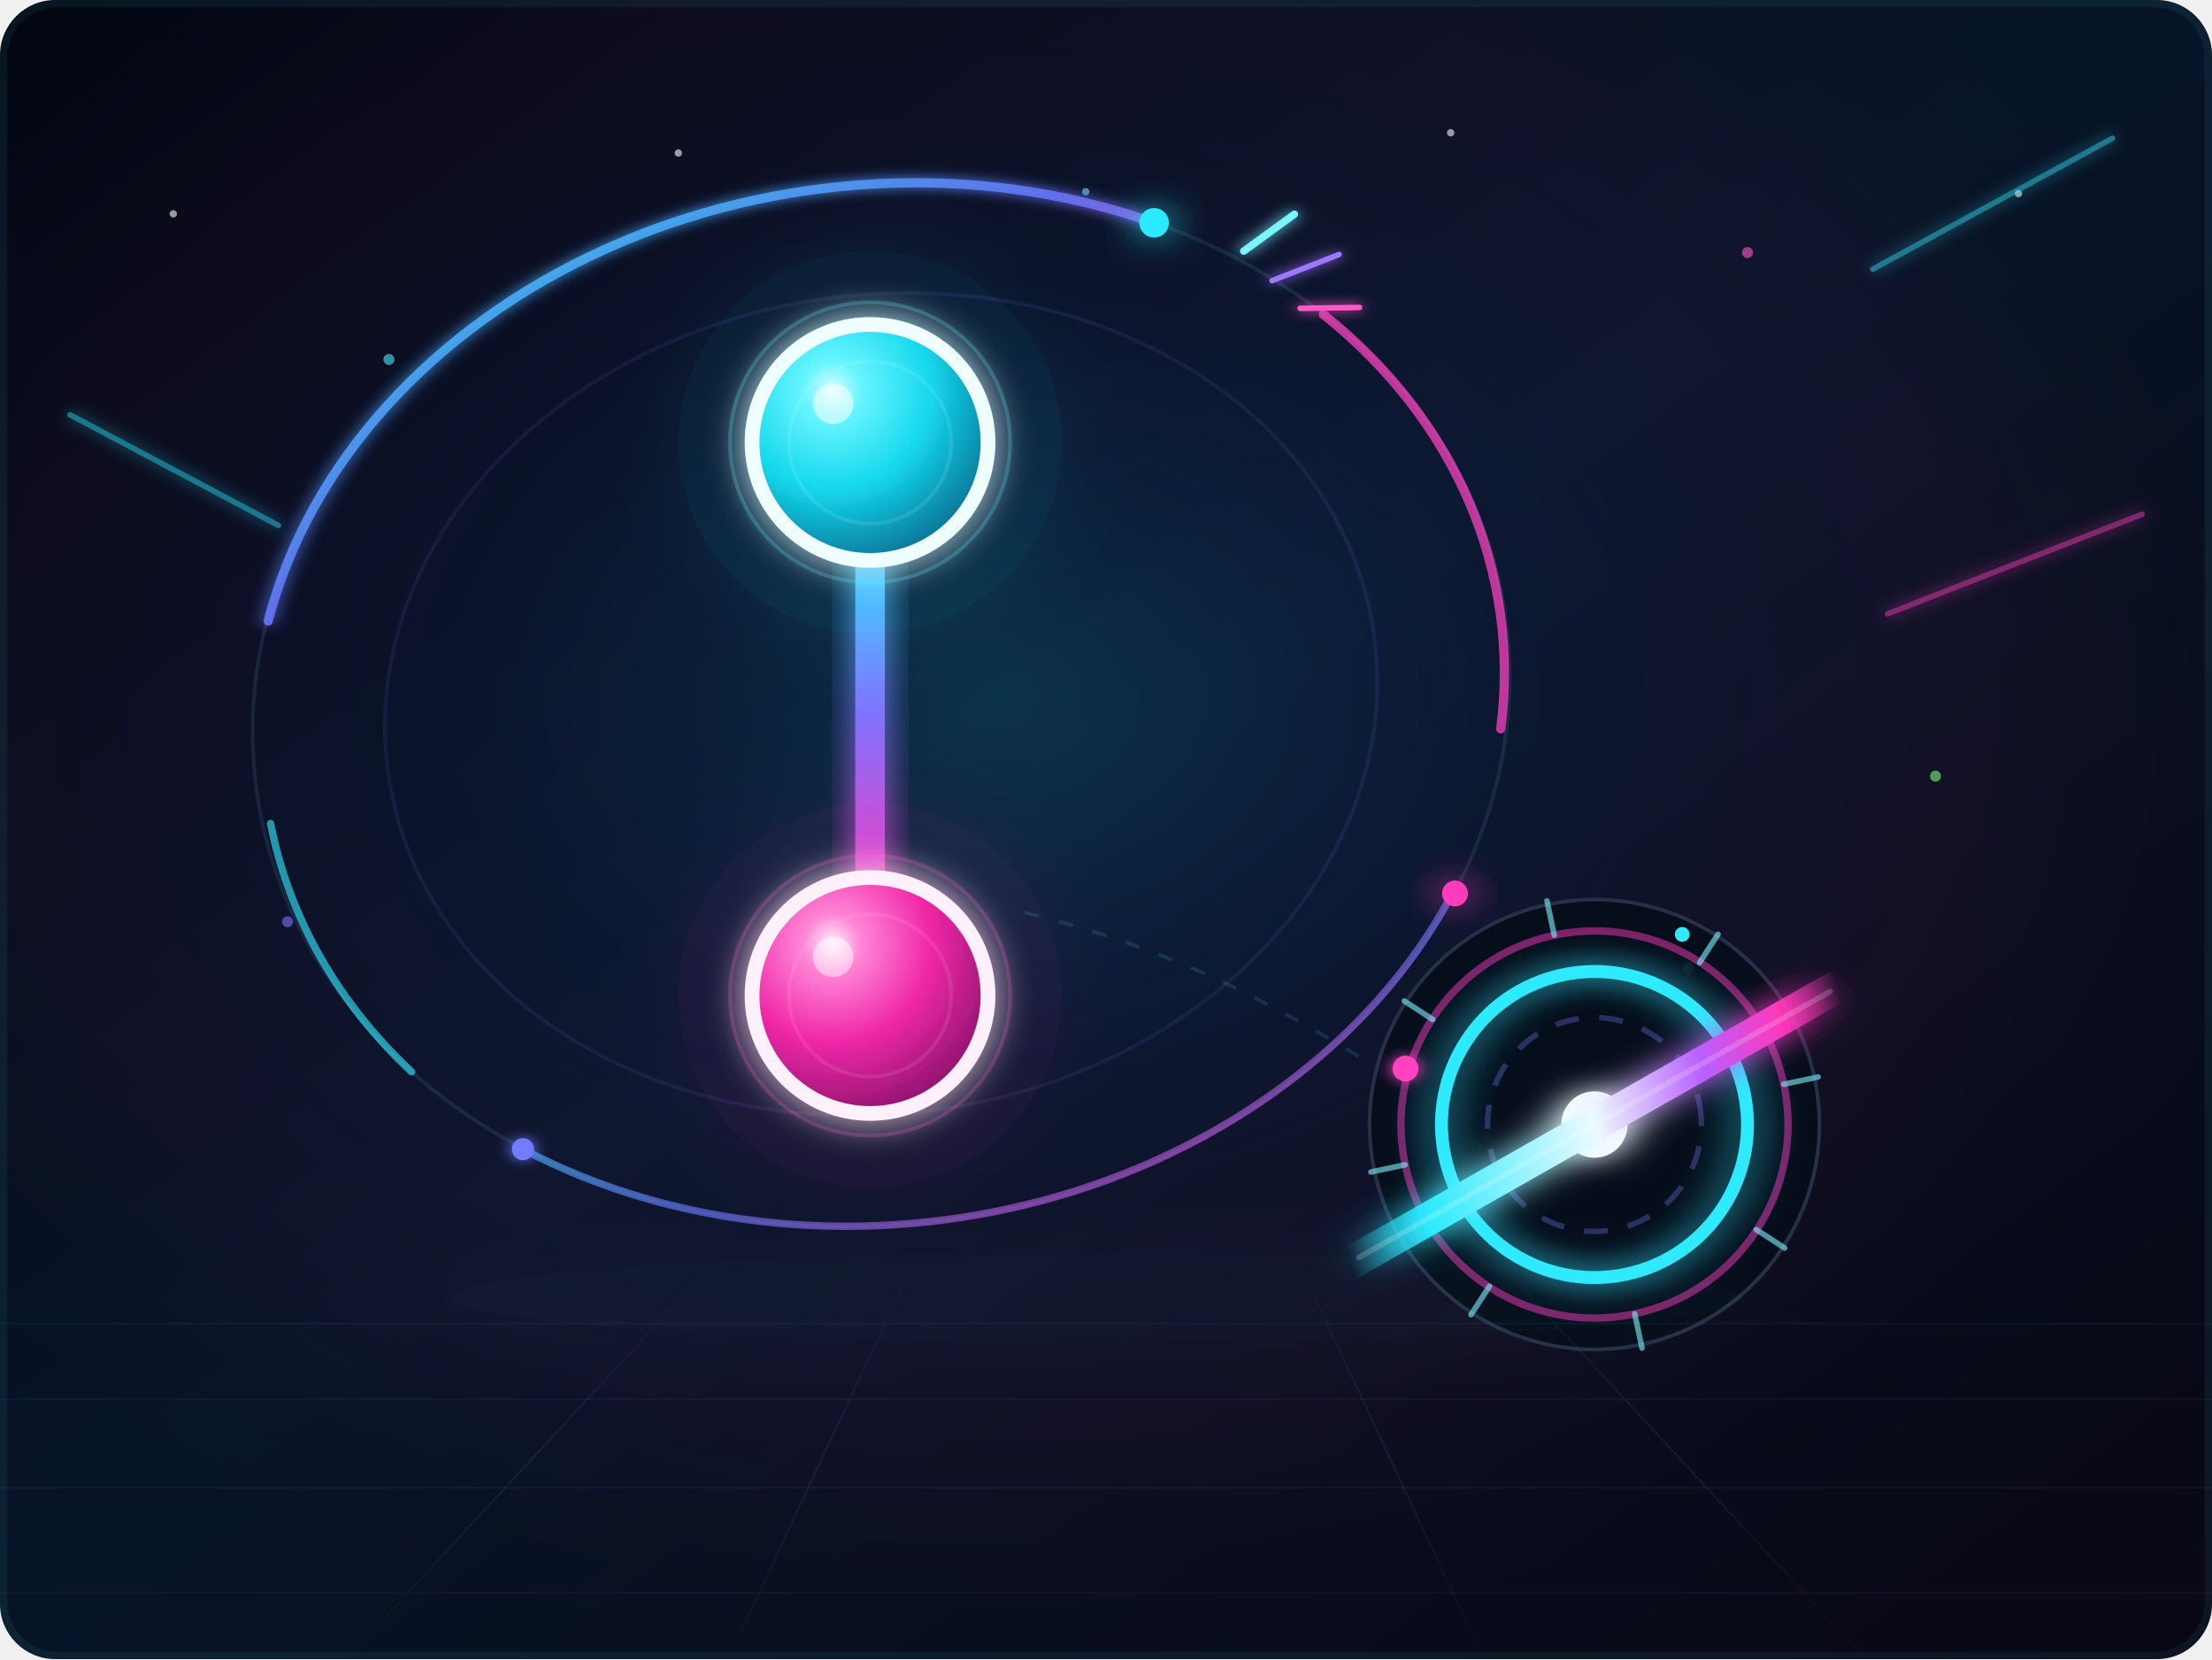
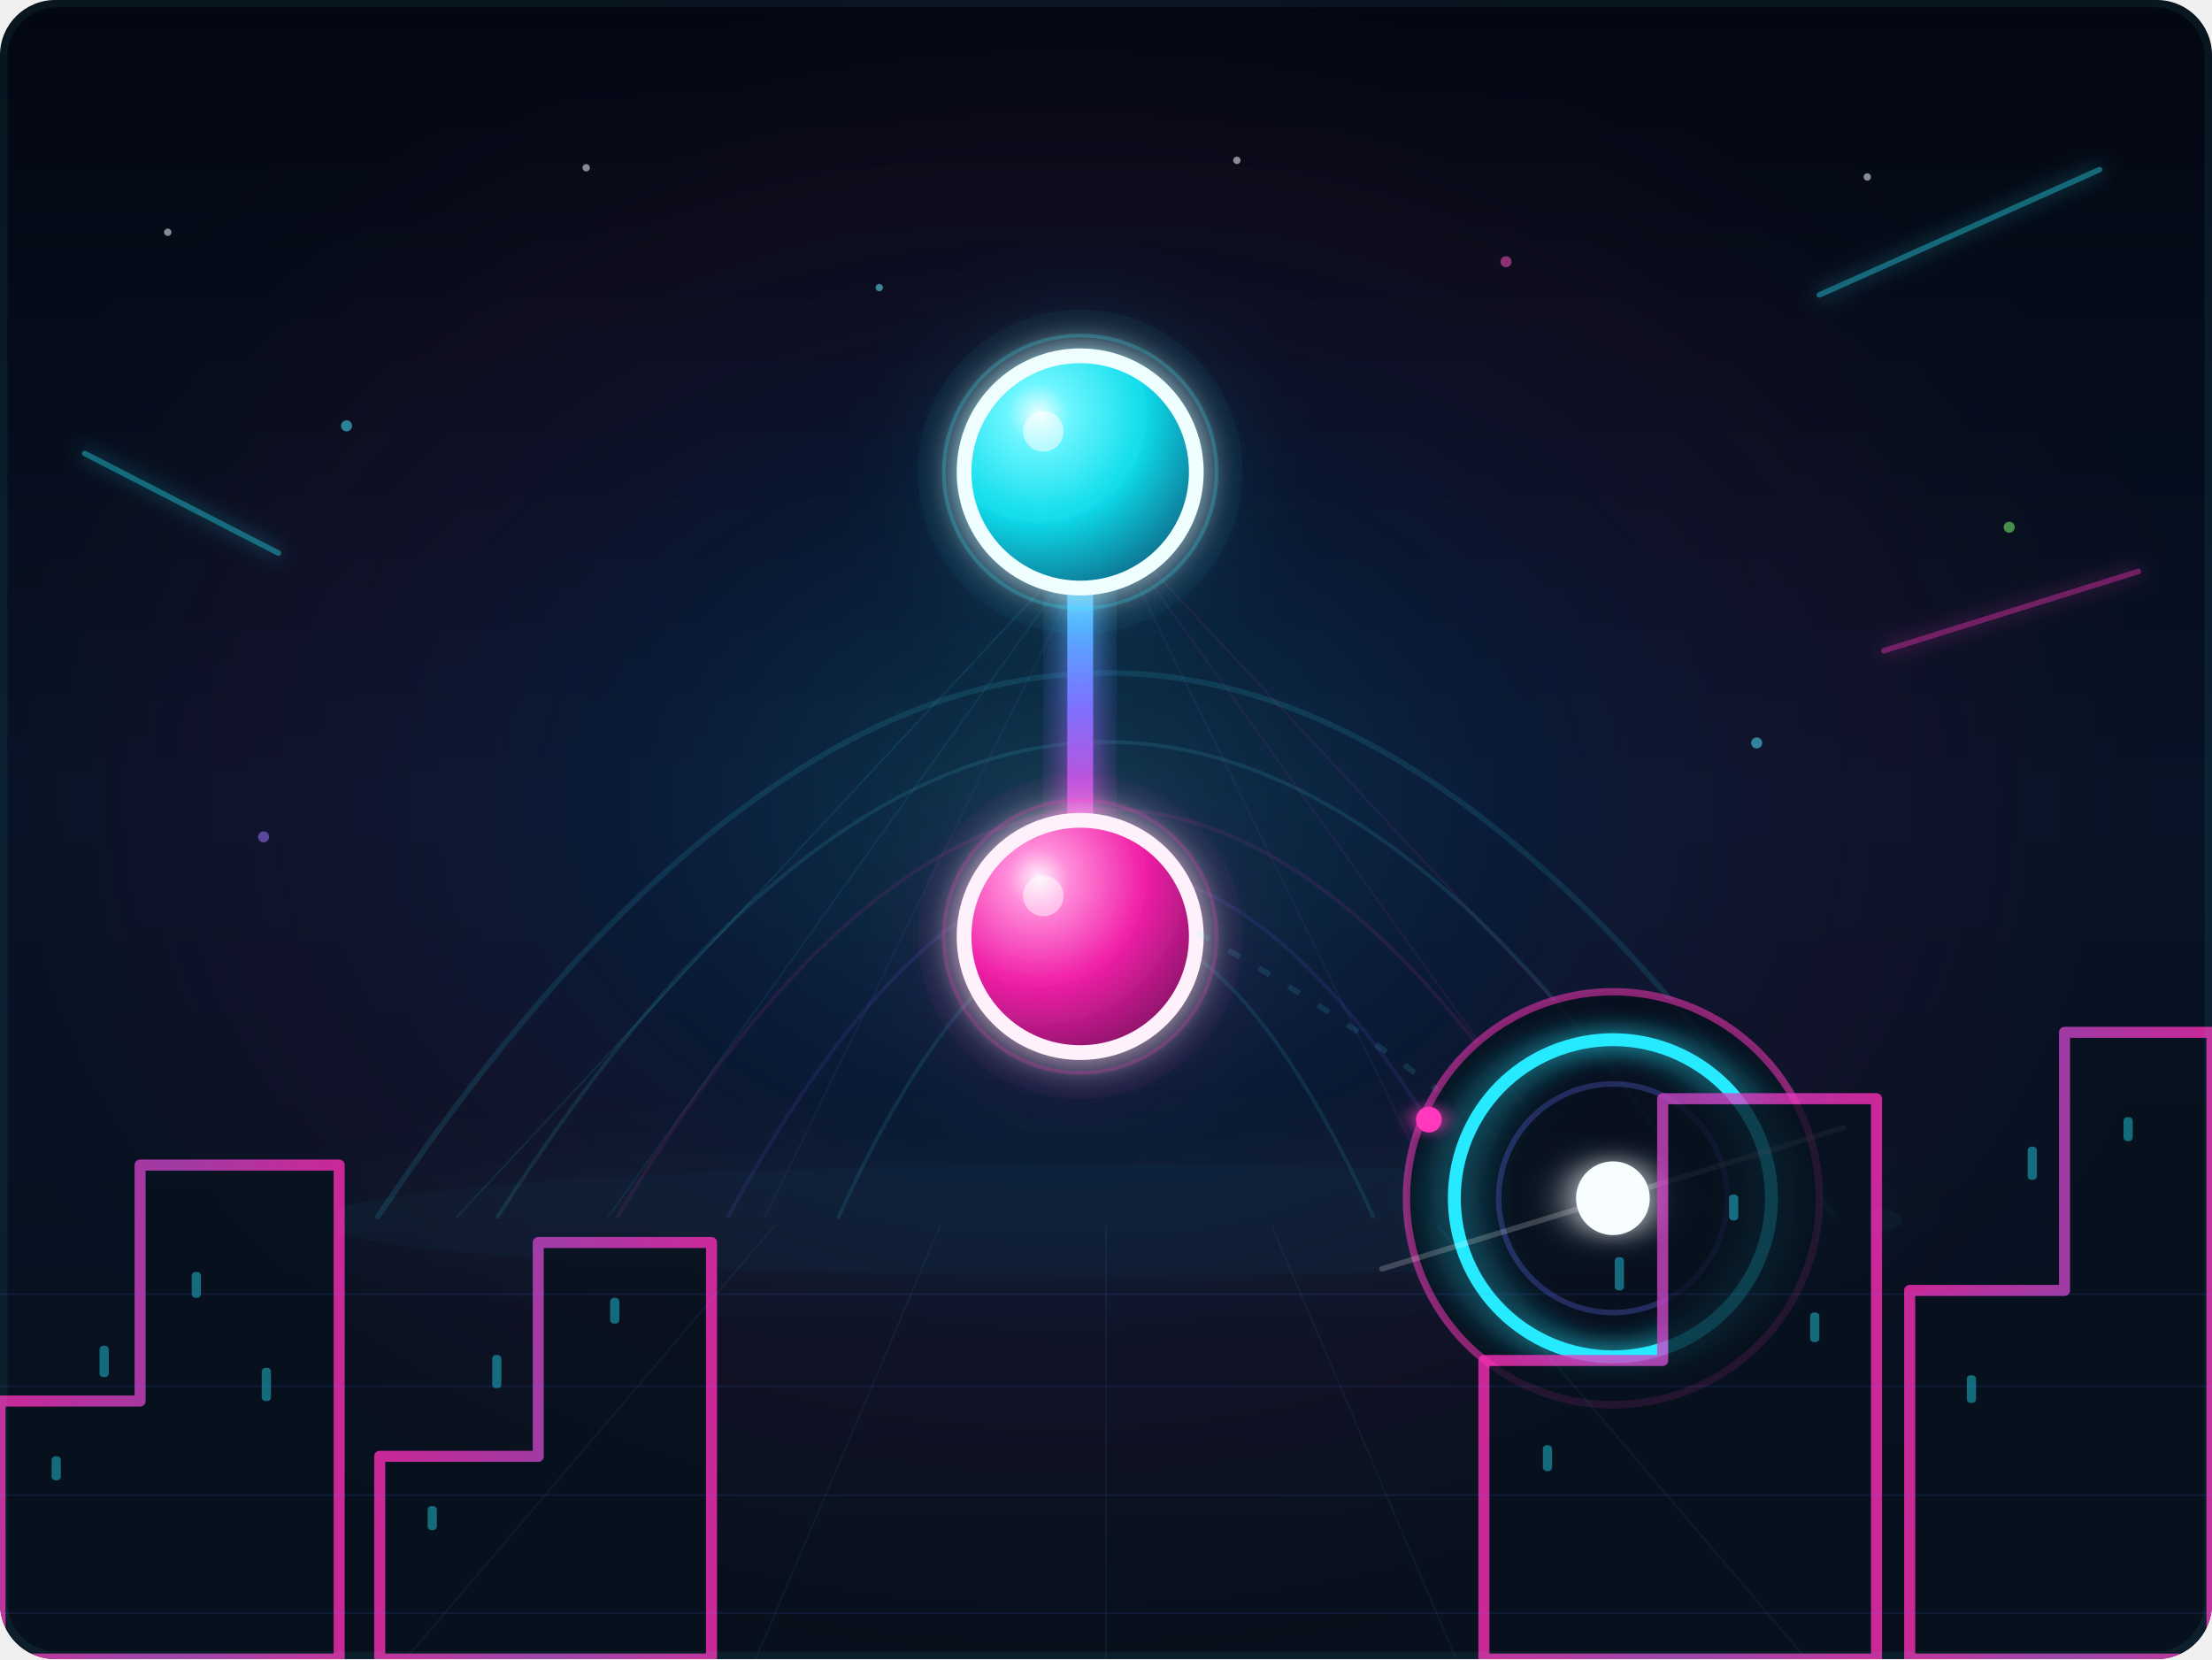
<svg xmlns="http://www.w3.org/2000/svg" viewBox="0 0 1200 900" role="img" aria-labelledby="title desc">
  <defs>
-     <linearGradient id="bg" x1="0" y1="0" x2="1" y2="1">
-       <stop offset="0" stop-color="#020611" />
-       <stop offset="0.48" stop-color="#071427" />
-       <stop offset="1" stop-color="#090713" />
+     <linearGradient id="sky" x1="0" y1="0" x2="0" y2="1">
+       <stop offset="0" stop-color="#030711" />
+       <stop offset=".48" stop-color="#071326" />
+       <stop offset="1" stop-color="#07101c" />
    </linearGradient>
-     <radialGradient id="sceneGlow" cx="45%" cy="42%" r="62%">
-       <stop offset="0" stop-color="#21dcff" stop-opacity=".16" />
-       <stop offset=".38" stop-color="#5668ff" stop-opacity=".055" />
-       <stop offset=".72" stop-color="#ff2db8" stop-opacity=".035" />
+     <radialGradient id="centerAura" cx="48%" cy="48%" r="56%">
+       <stop offset="0" stop-color="#25e8ff" stop-opacity=".18" />
+       <stop offset=".38" stop-color="#3270ff" stop-opacity=".075" />
+       <stop offset=".68" stop-color="#ff2fb8" stop-opacity=".035" />
      <stop offset="1" stop-color="#000" stop-opacity="0" />
    </radialGradient>
-     <radialGradient id="cyanOrb" cx="34%" cy="28%" r="76%">
-       <stop offset="0" stop-color="#d9fdff" />
-       <stop offset=".16" stop-color="#68f5ff" />
-       <stop offset=".55" stop-color="#14d8ed" />
-       <stop offset="1" stop-color="#087397" />
+     <radialGradient id="cyanOrb" cx="32%" cy="25%" r="78%">
+       <stop offset="0" stop-color="#e9feff" />
+       <stop offset=".17" stop-color="#6cf6ff" />
+       <stop offset=".58" stop-color="#12ddec" />
+       <stop offset="1" stop-color="#087896" />
    </radialGradient>
-     <radialGradient id="pinkOrb" cx="34%" cy="28%" r="76%">
-       <stop offset="0" stop-color="#fff0fb" />
-       <stop offset=".16" stop-color="#ff86d7" />
-       <stop offset=".55" stop-color="#f027a8" />
-       <stop offset="1" stop-color="#8e146d" />
+     <radialGradient id="pinkOrb" cx="32%" cy="25%" r="78%">
+       <stop offset="0" stop-color="#fff2fc" />
+       <stop offset=".17" stop-color="#ff8cda" />
+       <stop offset=".58" stop-color="#f020a7" />
+       <stop offset="1" stop-color="#92146d" />
    </radialGradient>
-     <linearGradient id="beam" x1="0" y1="0" x2="0" y2="1">
-       <stop offset="0" stop-color="#31efff" />
-       <stop offset=".48" stop-color="#7e74ff" />
-       <stop offset="1" stop-color="#ff35b9" />
+     <linearGradient id="link" x1="0" y1="0" x2="0" y2="1">
+       <stop offset="0" stop-color="#2cecff" />
+       <stop offset=".5" stop-color="#7a72ff" />
+       <stop offset="1" stop-color="#ff34b9" />
    </linearGradient>
-     <linearGradient id="orbitStroke" x1="0" y1="0" x2="1" y2="1">
-       <stop offset="0" stop-color="#2cecff" />
-       <stop offset=".5" stop-color="#6879ff" />
-       <stop offset="1" stop-color="#ff39bd" />
+     <linearGradient id="targetBar" x1="0" y1="0" x2="1" y2="0">
+       <stop offset="0" stop-color="#25eaff" stop-opacity="0" />
+       <stop offset=".17" stop-color="#25eaff" />
+       <stop offset=".48" stop-color="#7ff5ff" />
+       <stop offset=".7" stop-color="#b65fff" />
+       <stop offset=".86" stop-color="#ff34bd" />
+       <stop offset="1" stop-color="#ff34bd" stop-opacity="0" />
    </linearGradient>
-     <linearGradient id="gateLine" x1="0" y1="0" x2="1" y2="0">
-       <stop offset="0" stop-color="#2deaff" stop-opacity="0" />
-       <stop offset=".16" stop-color="#2deaff" />
-       <stop offset=".5" stop-color="#ecfaff" />
-       <stop offset=".72" stop-color="#b95fff" />
-       <stop offset=".88" stop-color="#ff39bc" />
-       <stop offset="1" stop-color="#ff39bc" stop-opacity="0" />
+     <linearGradient id="cityStroke" x1="0" y1="0" x2="1" y2="0">
+       <stop offset="0" stop-color="#ff2eb9" />
+       <stop offset=".5" stop-color="#c947c8" />
+       <stop offset="1" stop-color="#ff2eb9" />
    </linearGradient>
-     <linearGradient id="gridFade" x1="0" y1="0" x2="1" y2="0">
-       <stop offset="0" stop-color="#20e8ff" stop-opacity="0" />
-       <stop offset=".5" stop-color="#6c75ff" stop-opacity=".24" />
-       <stop offset="1" stop-color="#ff39bc" stop-opacity="0" />
-     </linearGradient>
-     <filter id="glow20" x="-80%" y="-80%" width="260%" height="260%">
-       <feGaussianBlur stdDeviation="20" result="b" />
+     <filter id="glow22" x="-100%" y="-100%" width="300%" height="300%">
+       <feGaussianBlur stdDeviation="22" result="b" />
      <feMerge>
        <feMergeNode in="b" />
        <feMergeNode in="SourceGraphic" />
      </feMerge>
    </filter>
-     <filter id="glow10" x="-80%" y="-80%" width="260%" height="260%">
+     <filter id="glow10" x="-90%" y="-90%" width="280%" height="280%">
      <feGaussianBlur stdDeviation="10" result="b" />
      <feMerge>
        <feMergeNode in="b" />
        <feMergeNode in="SourceGraphic" />
      </feMerge>
    </filter>
-     <filter id="glow4" x="-80%" y="-80%" width="260%" height="260%">
-       <feGaussianBlur stdDeviation="4" result="b" />
+     <filter id="glow5" x="-80%" y="-80%" width="260%" height="260%">
+       <feGaussianBlur stdDeviation="5" result="b" />
      <feMerge>
        <feMergeNode in="b" />
        <feMergeNode in="SourceGraphic" />
      </feMerge>
    </filter>
-     <clipPath id="clip">
+     <clipPath id="frame">
      <rect width="1200" height="900" rx="30" />
    </clipPath>
  </defs>
-   <g clip-path="url(#clip)">
-     <rect width="1200" height="900" fill="url(#bg)" />
-     <rect width="1200" height="900" fill="url(#sceneGlow)" />
-     <g opacity=".58">
-       <circle cx="94" cy="116" r="2" fill="#fff" />
-       <circle cx="211" cy="195" r="3" fill="#4ceeff" />
-       <circle cx="368" cy="83" r="2" fill="#fff" />
-       <circle cx="589" cy="104" r="2" fill="#79efff" />
-       <circle cx="787" cy="72" r="2" fill="#fff" />
-       <circle cx="948" cy="137" r="3" fill="#ff5dc9" />
-       <circle cx="1095" cy="105" r="2" fill="#fff" />
-       <circle cx="1050" cy="421" r="3" fill="#83ff76" />
-       <circle cx="156" cy="500" r="3" fill="#7d72ff" />
-       <circle cx="916" cy="525" r="3" fill="#45ecff" />
+   <g clip-path="url(#frame)">
+     <rect width="1200" height="900" fill="url(#sky)" />
+     <rect width="1200" height="900" fill="url(#centerAura)" />
+     <g opacity=".52">
+       <circle cx="91" cy="126" r="2" fill="#fff" />
+       <circle cx="188" cy="231" r="3" fill="#45efff" />
+       <circle cx="318" cy="91" r="2" fill="#fff" />
+       <circle cx="477" cy="156" r="2" fill="#65f0ff" />
+       <circle cx="671" cy="87" r="2" fill="#fff" />
+       <circle cx="817" cy="142" r="3" fill="#ff52c6" />
+       <circle cx="1013" cy="96" r="2" fill="#fff" />
+       <circle cx="1090" cy="286" r="3" fill="#7eff70" />
+       <circle cx="953" cy="403" r="3" fill="#53eaff" />
+       <circle cx="143" cy="454" r="3" fill="#9b75ff" />
    </g>
-     <g transform="translate(478 382) rotate(-8)" fill="none">
-       <ellipse rx="342" ry="282" stroke="#7fefff" stroke-opacity=".10" stroke-width="2" />
-       <ellipse rx="270" ry="222" stroke="#9378ff" stroke-opacity=".10" stroke-width="2" />
-       <path d="M-323-91A342 282 0 0 1 181-239" stroke="url(#orbitStroke)" stroke-width="5" stroke-linecap="round" opacity=".9" filter="url(#glow4)" />
-       <path d="M267-176A342 282 0 0 1 331 60" stroke="#ff42c1" stroke-width="5" stroke-linecap="round" opacity=".74" />
-       <path d="M291 147A342 282 0 0 1 -226 212" stroke="url(#orbitStroke)" stroke-width="4" stroke-linecap="round" opacity=".62" />
-       <path d="M-280 162A342 282 0 0 1 -337 18" stroke="#31eaff" stroke-width="4" stroke-linecap="round" opacity=".62" />
-       <circle cx="183" cy="-238" r="8" fill="#2ceaff" stroke="none" filter="url(#glow10)" />
-       <circle cx="294" cy="145" r="7" fill="#ff3dbc" stroke="none" filter="url(#glow10)" />
-       <circle cx="-226" cy="212" r="6" fill="#717cff" stroke="none" filter="url(#glow4)" />
-       <g transform="translate(229 -216)" stroke-linecap="round" filter="url(#glow4)">
-         <path d="M0 0 30-16" stroke="#79f5ff" stroke-width="4" />
-         <path d="M13 18 51 9" stroke="#9d77ff" stroke-width="3" />
-         <path d="M26 35 58 39" stroke="#ff58c7" stroke-width="3" />
-       </g>
+     <g fill="none" stroke-linecap="round">
+       <path d="M205 660 Q600 70 995 660" stroke="#33e8ff" stroke-opacity=".12" stroke-width="3" />
+       <path d="M270 660 Q600 145 930 660" stroke="#4eeeff" stroke-opacity=".11" stroke-width="2" />
+       <path d="M335 660 Q600 218 865 660" stroke="#ff38bd" stroke-opacity=".10" stroke-width="2" />
+       <path d="M395 660 Q600 282 805 660" stroke="#755eff" stroke-opacity=".12" stroke-width="2" />
+       <path d="M455 660 Q600 342 745 660" stroke="#34e8ff" stroke-opacity=".11" stroke-width="2" />
+       <path d="M600 282 248 660" stroke="#35eaff" stroke-opacity=".09" />
+       <path d="M600 282 330 660" stroke="#2deaff" stroke-opacity=".075" />
+       <path d="M600 282 415 660" stroke="#7168ff" stroke-opacity=".08" />
+       <path d="M600 282 785 660" stroke="#9d58ff" stroke-opacity=".08" />
+       <path d="M600 282 870 660" stroke="#ff3bbc" stroke-opacity=".075" />
+       <path d="M600 282 952 660" stroke="#ff3bbc" stroke-opacity=".09" />
    </g>
-     <g transform="translate(472 390)">
-       <rect x="-8" y="-112" width="16" height="224" rx="8" fill="url(#beam)" filter="url(#glow10)" />
-       <circle cy="-150" r="104" fill="#18e6ff" opacity=".07" filter="url(#glow20)" />
-       <circle cy="150" r="104" fill="#ff2db8" opacity=".065" filter="url(#glow20)" />
-       <circle cy="-150" r="76" fill="none" stroke="#39efff" stroke-opacity=".24" stroke-width="2" />
-       <circle cy="-150" r="64" fill="url(#cyanOrb)" stroke="#effeff" stroke-width="8" filter="url(#glow10)" />
-       <circle cy="-150" r="44" fill="none" stroke="#d5fdff" stroke-opacity=".12" stroke-width="2" />
-       <circle cx="-20" cy="-171" r="11" fill="#fff" opacity=".52" />
-       <circle cy="150" r="76" fill="none" stroke="#ff47c2" stroke-opacity=".22" stroke-width="2" />
-       <circle cy="150" r="64" fill="url(#pinkOrb)" stroke="#fff1fb" stroke-width="8" filter="url(#glow10)" />
-       <circle cy="150" r="44" fill="none" stroke="#ffe1f4" stroke-opacity=".11" stroke-width="2" />
-       <circle cx="-20" cy="129" r="11" fill="#fff" opacity=".48" />
+     <ellipse cx="602" cy="662" rx="430" ry="30" fill="#25eaff" opacity=".045" filter="url(#glow22)" />
+     <g transform="translate(586 382)">
+       <rect x="-7" y="-89" width="14" height="178" rx="7" fill="url(#link)" filter="url(#glow10)" />
+       <circle cy="-126" r="88" fill="#1de8ff" opacity=".08" filter="url(#glow22)" />
+       <circle cy="-126" r="63" fill="url(#cyanOrb)" stroke="#effeff" stroke-width="8" filter="url(#glow10)" />
+       <circle cy="-126" r="74" fill="none" stroke="#2deaff" stroke-opacity=".23" stroke-width="2" />
+       <circle cx="-20" cy="-148" r="11" fill="#fff" opacity=".54" />
+       <circle cy="126" r="88" fill="#ff2db8" opacity=".075" filter="url(#glow22)" />
+       <circle cy="126" r="63" fill="url(#pinkOrb)" stroke="#fff1fb" stroke-width="8" filter="url(#glow10)" />
+       <circle cy="126" r="74" fill="none" stroke="#ff3cbd" stroke-opacity=".22" stroke-width="2" />
+       <circle cx="-20" cy="104" r="11" fill="#fff" opacity=".48" />
    </g>
-     <path d="M556 495C650 518 706 554 770 593" fill="none" stroke="#5ddfff" stroke-opacity=".13" stroke-width="2" stroke-dasharray="8 11" />
-     <g transform="translate(865 610) rotate(-12)">
-       <circle r="122" fill="#050d1a" fill-opacity=".88" stroke="#263047" stroke-width="2" />
-       <circle r="105" fill="none" stroke="#ff3abc" stroke-opacity=".48" stroke-width="4" />
-       <circle r="83" fill="none" stroke="#2deaff" stroke-width="7" filter="url(#glow10)" />
-       <circle r="58" fill="none" stroke="#7e82ff" stroke-opacity=".30" stroke-width="3" stroke-dasharray="13 11" />
-       <circle r="18" fill="#f6fdff" filter="url(#glow10)" />
-       <path d="M-145 46 145-46" stroke="url(#gateLine)" stroke-width="18" stroke-linecap="round" filter="url(#glow10)" />
-       <path d="M-140 44 140-44" stroke="#fff" stroke-opacity=".18" stroke-width="3" stroke-linecap="round" />
-       <path d="M0-105V-124M74-74 87-87M105 0H124M74 74 87 87M0 105V124M-74 74-87 87M-105 0H-124M-74-74-87-87" stroke="#7ff3ff" stroke-opacity=".6" stroke-width="3" stroke-linecap="round" />
-       <circle cx="-94" cy="-51" r="7" fill="#ff42c0" filter="url(#glow4)" />
-       <circle cx="68" cy="-91" r="4" fill="#32eaff" />
+     <path d="M650 506 C710 540 760 573 815 620" fill="none" stroke="#5be9ff" stroke-opacity=".12" stroke-width="3" stroke-dasharray="7 12" />
+     <g transform="translate(875 650) rotate(-17)">
+       <circle r="112" fill="#06101d" fill-opacity=".84" stroke="#ff36bd" stroke-opacity=".52" stroke-width="4" />
+       <circle r="86" fill="none" stroke="#25eaff" stroke-width="7" filter="url(#glow10)" />
+       <circle r="62" fill="none" stroke="#6674ff" stroke-opacity=".28" stroke-width="3" />
+       <circle r="20" fill="#f8fdff" filter="url(#glow10)" />
+       <path d="M-138 0H138" stroke="url(#targetBar)" stroke-width="18" stroke-linecap="round" filter="url(#glow10)" />
+       <path d="M-131 0H131" stroke="#fff" stroke-opacity=".20" stroke-width="3" stroke-linecap="round" />
+       <circle cx="-83" cy="-70" r="7" fill="#ff37bd" filter="url(#glow5)" />
    </g>
-     <g stroke-linecap="round" opacity=".48" filter="url(#glow4)">
-       <path d="M38 225 151 285" stroke="#2ceaff" stroke-width="3" />
-       <path d="M1016 146 1146 75" stroke="#36eaff" stroke-width="3" />
-       <path d="M1024 333 1162 279" stroke="#ff42bf" stroke-width="3" />
+     <g fill="#07111d" stroke="url(#cityStroke)" stroke-width="6" stroke-linejoin="round" opacity=".78">
+       <path d="M0 900V760H76V632H184V900Z" />
+       <path d="M206 900V790H292V674H386V900Z" />
+       <path d="M805 900V738H902V596H1018V900Z" />
+       <path d="M1036 900V700H1120V560H1200V900Z" />
    </g>
-     <g opacity=".52">
-       <path d="M0 718H1200" stroke="#38e6ff" stroke-opacity=".11" />
-       <path d="M0 759H1200" stroke="#7177ff" stroke-opacity=".14" />
-       <path d="M0 807H1200" stroke="#a761ff" stroke-opacity=".16" />
-       <path d="M0 864H1200" stroke="#ff3dbd" stroke-opacity=".13" />
-       <path d="M600 684V900" stroke="url(#gridFade)" />
-       <path d="M496 684 395 900" stroke="url(#gridFade)" />
-       <path d="M704 684 805 900" stroke="url(#gridFade)" />
-       <path d="M388 684 188 900" stroke="url(#gridFade)" />
-       <path d="M812 684 1012 900" stroke="url(#gridFade)" />
+     <g fill="#27e7ff" opacity=".42">
+       <rect x="28" y="790" width="5" height="13" rx="2" />
+       <rect x="54" y="730" width="5" height="17" rx="2" />
+       <rect x="104" y="690" width="5" height="14" rx="2" />
+       <rect x="142" y="742" width="5" height="18" rx="2" />
+       <rect x="232" y="817" width="5" height="13" rx="2" />
+       <rect x="267" y="735" width="5" height="18" rx="2" />
+       <rect x="331" y="704" width="5" height="14" rx="2" />
+       <rect x="837" y="784" width="5" height="14" rx="2" />
+       <rect x="876" y="682" width="5" height="18" rx="2" />
+       <rect x="938" y="648" width="5" height="14" rx="2" />
+       <rect x="982" y="712" width="5" height="16" rx="2" />
+       <rect x="1067" y="746" width="5" height="15" rx="2" />
+       <rect x="1100" y="622" width="5" height="18" rx="2" />
+       <rect x="1152" y="606" width="5" height="13" rx="2" />
    </g>
-     <ellipse cx="595" cy="704" rx="350" ry="24" fill="#61e7ff" opacity=".025" filter="url(#glow20)" />
-     <rect x="2" y="2" width="1196" height="896" rx="29" fill="none" stroke="#55e8ff" stroke-opacity=".07" stroke-width="4" />
+     <g opacity=".34">
+       <path d="M0 702H1200M0 752H1200M0 811H1200M0 875H1200" stroke="#5c76ff" stroke-opacity=".30" />
+       <path d="M600 665V900M510 665 410 900M690 665 790 900M420 665 220 900M780 665 980 900" stroke="#3edfff" stroke-opacity=".16" />
+     </g>
+     <g stroke-linecap="round" opacity=".42" filter="url(#glow5)">
+       <path d="M46 246 151 300" stroke="#28eaff" stroke-width="3" />
+       <path d="M987 160 1139 92" stroke="#2deaff" stroke-width="3" />
+       <path d="M1022 353 1160 310" stroke="#ff36bd" stroke-width="3" />
+     </g>
+     <rect x="2" y="2" width="1196" height="896" rx="29" fill="none" stroke="#58e8ff" stroke-opacity=".065" stroke-width="4" />
  </g>
</svg>
